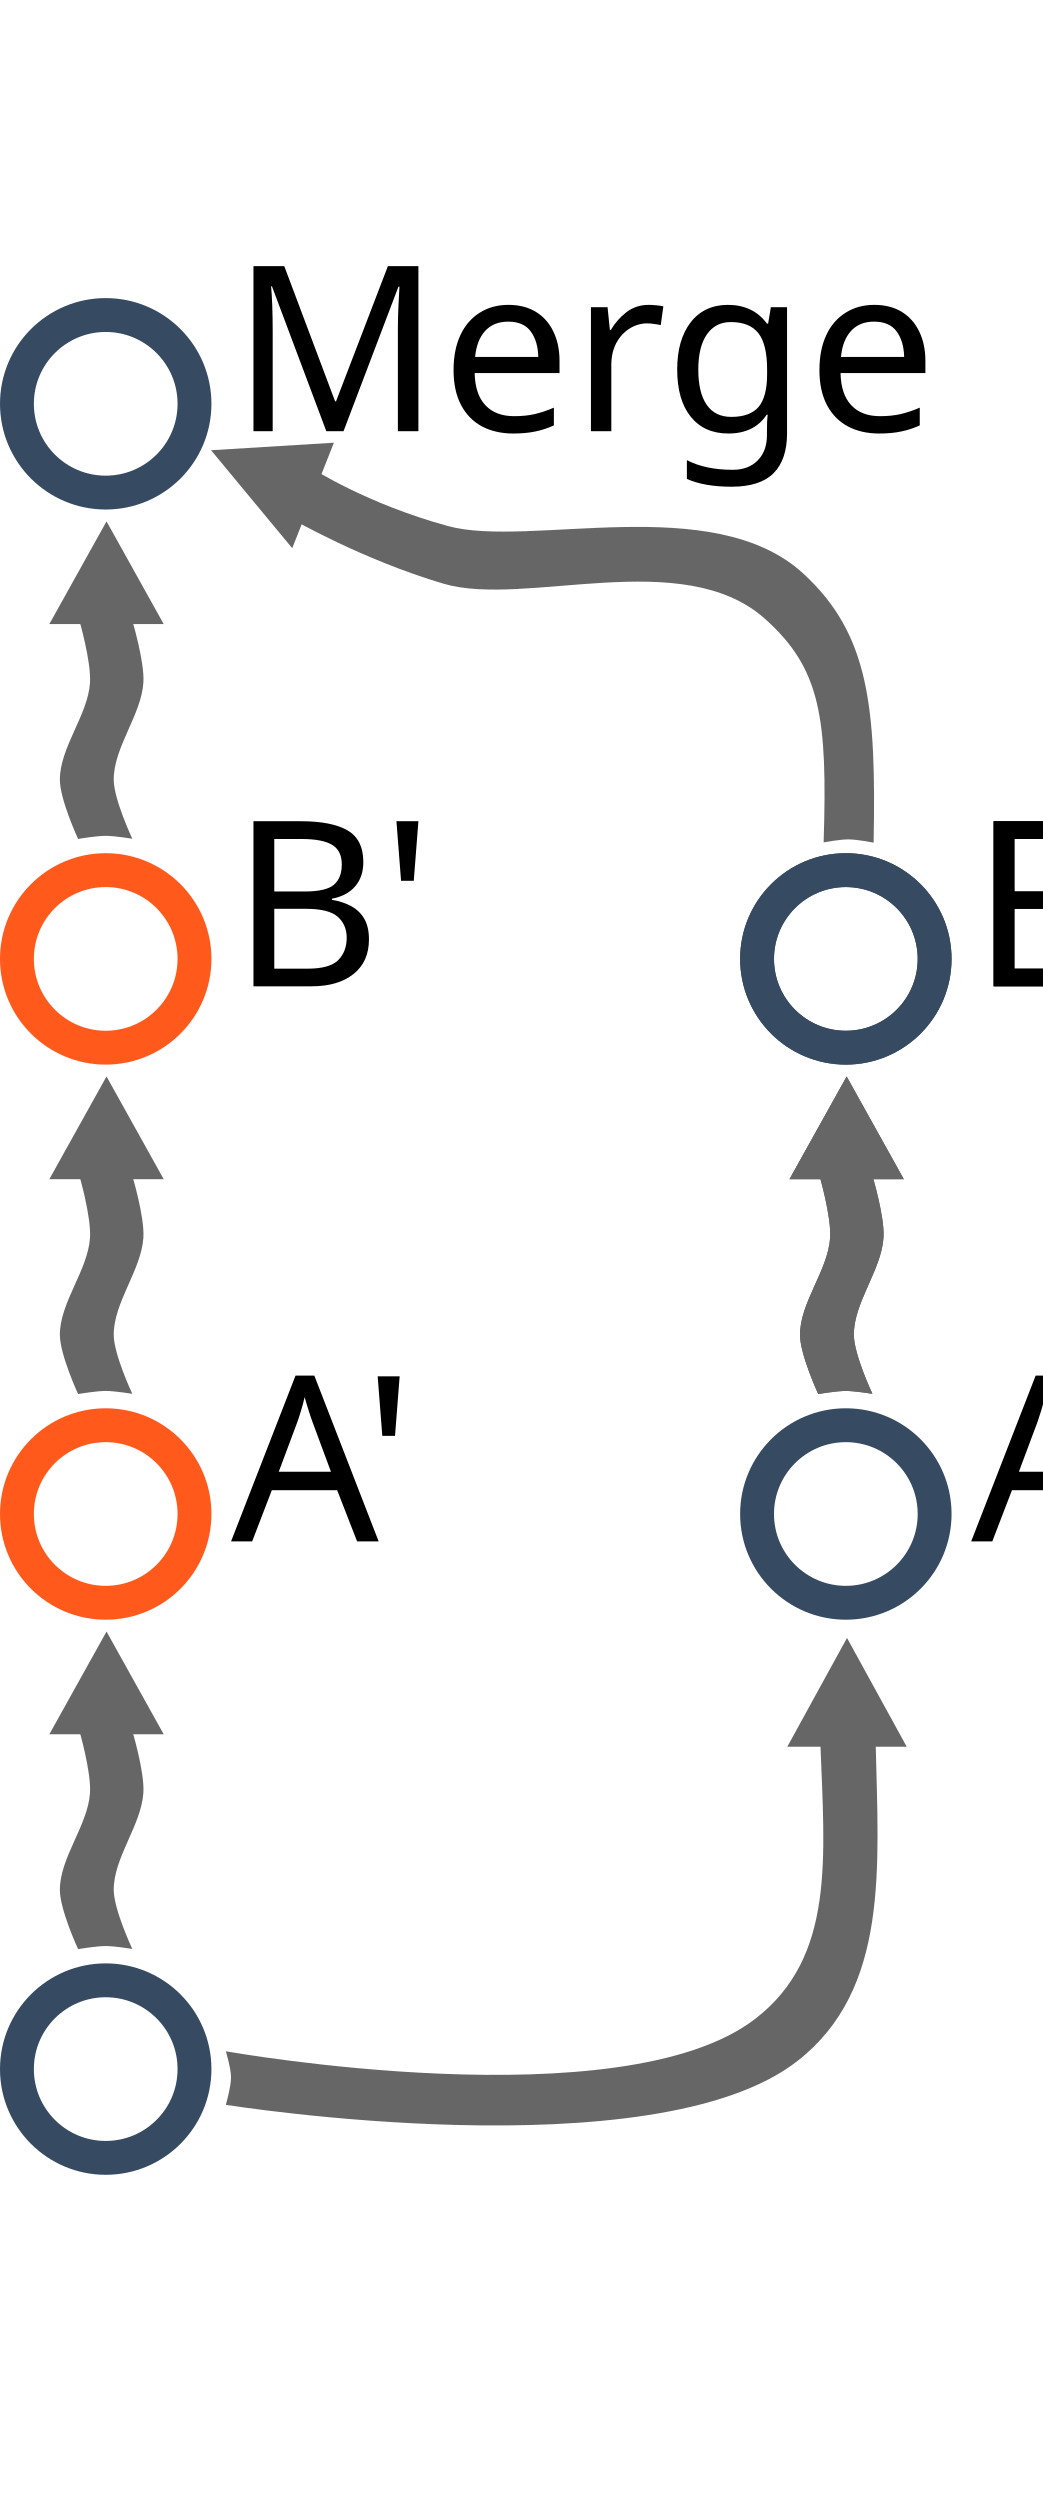
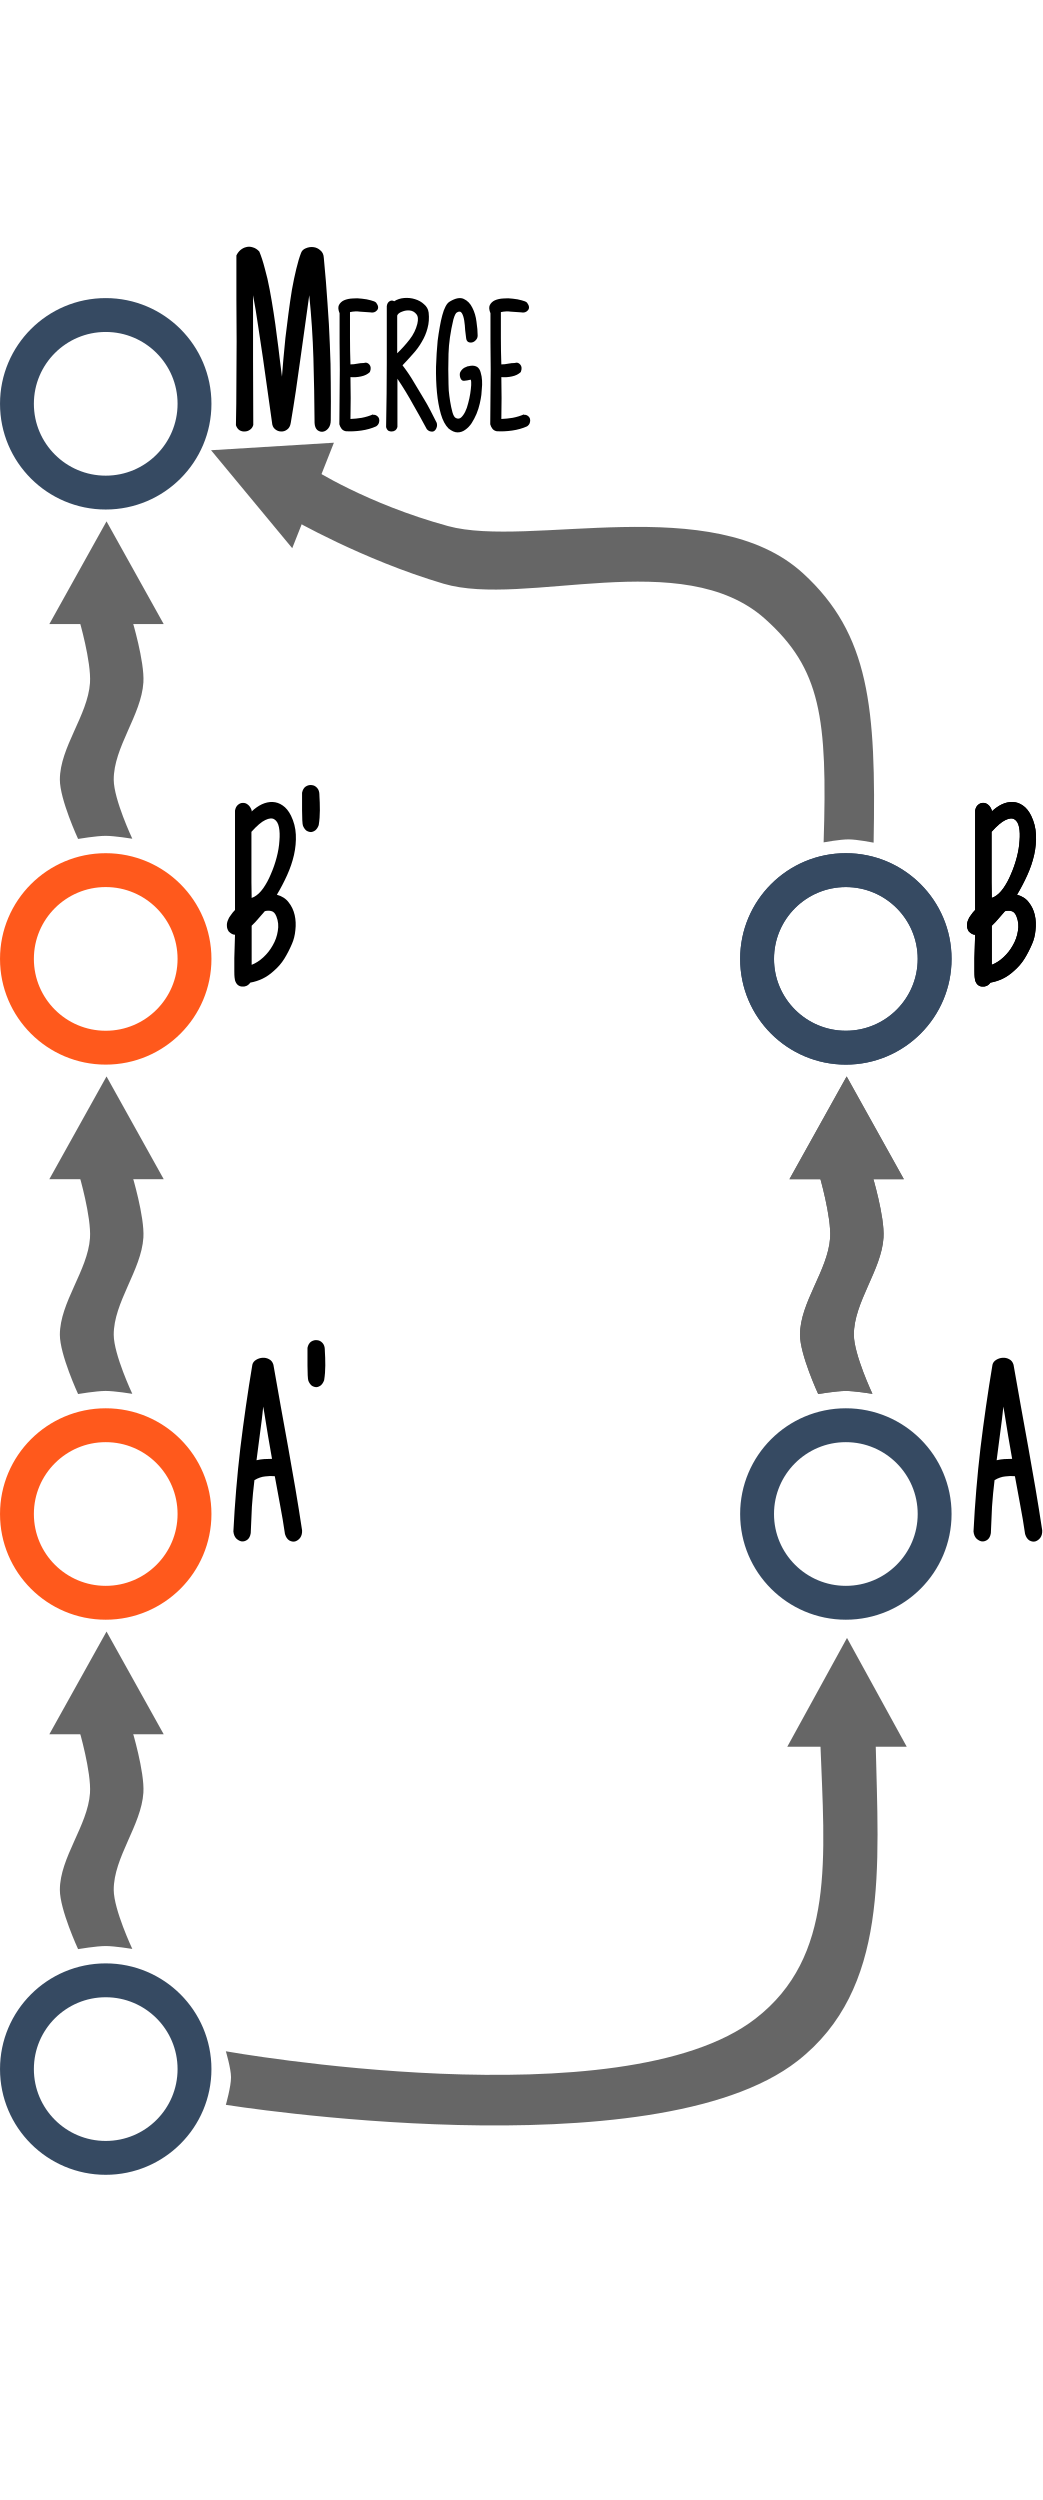
<svg xmlns="http://www.w3.org/2000/svg" width="127.915mm" height="306.879mm" viewBox="0 0 453.241 1087.367" id="svg7813" version="1.1">
  <defs id="defs7815" />
  <g id="layer1" transform="translate(1900.993,189.4309)">
    <g id="g9125" transform="matrix(4.023948,0,0,4.023948,1322.103,-1293.157)">
-       <circle style="fill:none;fill-opacity:1;stroke:#364a62;stroke-width:3.661;stroke-linejoin:miter;stroke-miterlimit:4;stroke-dasharray:none;stroke-opacity:1" id="circle10442" cx="-709.552" cy="437.937" r="9.596" />
+       <path style="fill:none;fill-opacity:1;stroke:#364a62;stroke-width:3.661;stroke-linejoin:miter;stroke-miterlimit:4;stroke-dasharray:none;stroke-opacity:1" d="m -699.955,437.937 a 9.596,9.596 0 0 1 -9.596,9.596 9.596,9.596 0 0 1 -9.596,-9.596 9.596,9.596 0 0 1 9.596,-9.596 9.596,9.596 0 0 1 9.596,9.596 z" id="circle10442" />
      <g style="fill:#666666;fill-opacity:1" transform="matrix(1,0,0,0.8768425,-775.0023,-124.7503)" id="g10450">
        <path style="fill:#666666;fill-opacity:1;stroke:none;stroke-width:0;stroke-linejoin:miter;stroke-miterlimit:4;stroke-dasharray:none;stroke-opacity:0.624" d="m 62.464,626.931 c 0,0 -1.975,-4.87 -1.97,-7.315 0.008,-3.98 3.012,-7.925 3.256,-11.905 0.16,-2.606 -1.176,-7.814 -1.176,-7.814 l 5.724,0.025 c 0,0 1.364,5.141 1.225,7.715 -0.217,4.012 -3.224,7.991 -3.206,12.003 0.011,2.429 2.007,7.265 2.007,7.265 0,0 -1.924,-0.358 -2.897,-0.355 -0.996,0.003 -2.963,0.38 -2.963,0.38 z" id="path10452" />
        <path style="fill:#666666;fill-opacity:1;stroke:none;stroke-width:0;stroke-linejoin:miter;stroke-miterlimit:4;stroke-dasharray:none;stroke-opacity:0.624" d="m 71.718,600.445 -12.361,0 6.181,-12.662 z" id="path10454" />
      </g>
-       <circle r="9.596" cy="377.937" cx="-709.552" id="circle10456" style="fill:none;fill-opacity:1;stroke:#364a62;stroke-width:3.661;stroke-linejoin:miter;stroke-miterlimit:4;stroke-dasharray:none;stroke-opacity:1" />
-       <text xml:space="preserve" style="font-style:normal;font-variant:normal;font-weight:normal;font-stretch:normal;font-size:40px;line-height:125%;font-family:Photographs;-inkscape-font-specification:Photographs;letter-spacing:0px;word-spacing:0px;fill:#000000;fill-opacity:1;stroke:none;stroke-width:1px;stroke-linecap:butt;stroke-linejoin:miter;stroke-opacity:1" x="-696.002" y="380.901" id="text10458">
-         <tspan id="tspan10460" x="-696.002" y="380.901" style="font-style:normal;font-variant:normal;font-weight:normal;font-stretch:normal;font-size:25px;font-family:Photographs;-inkscape-font-specification:Photographs">B</tspan>
-       </text>
-       <text id="text10462" y="440.901" x="-696.002" style="font-style:normal;font-variant:normal;font-weight:normal;font-stretch:normal;font-size:40px;line-height:125%;font-family:Photographs;-inkscape-font-specification:Photographs;letter-spacing:0px;word-spacing:0px;fill:#000000;fill-opacity:1;stroke:none;stroke-width:1px;stroke-linecap:butt;stroke-linejoin:miter;stroke-opacity:1" xml:space="preserve">
-         <tspan style="font-style:normal;font-variant:normal;font-weight:normal;font-stretch:normal;font-size:25px;font-family:Photographs;-inkscape-font-specification:Photographs" y="440.901" x="-696.002" id="tspan10464">A</tspan>
-       </text>
-       <circle r="9.596" cy="497.937" cx="-789.552" id="circle10466" style="fill:none;fill-opacity:1;stroke:#364a62;stroke-width:3.661;stroke-linejoin:miter;stroke-miterlimit:4;stroke-dasharray:none;stroke-opacity:1" />
+       <path style="fill:none;fill-opacity:1;stroke:#364a62;stroke-width:3.661;stroke-linejoin:miter;stroke-miterlimit:4;stroke-dasharray:none;stroke-opacity:1" d="m -699.955,377.937 a 9.596,9.596 0 0 1 -9.596,9.596 9.596,9.596 0 0 1 -9.596,-9.596 9.596,9.596 0 0 1 9.596,-9.596 9.596,9.596 0 0 1 9.596,9.596 z" id="circle10456" />
+       <g aria-label="B" style="font-style:normal;font-variant:normal;font-weight:normal;font-stretch:normal;line-height:0%;font-family:Photographs;-inkscape-font-specification:Photographs;letter-spacing:0px;word-spacing:0px;fill:#000000;fill-opacity:1;stroke:none;stroke-width:1px;stroke-linecap:butt;stroke-linejoin:miter;stroke-opacity:1" id="text10458">
+         <path d="m -695.577,361.901 q 0.075,-0.4 0.3,-0.6 0.25,-0.225 0.525,-0.225 0.3,-0.025 0.55,0.175 0.275,0.2 0.425,0.625 v 0.125 q 0.525,-0.5 1.1,-0.775 0.6,-0.275 1.175,-0.25 0.575,0.025 1.075,0.375 0.525,0.35 0.9,1.1 0.475,0.975 0.525,2.05 0.05,1.075 -0.2,2.2 -0.25,1.1 -0.75,2.2 -0.5,1.1 -1.1,2.1 0.825,0.225 1.275,0.825 0.475,0.6 0.65,1.375 0.175,0.775 0.075,1.625 -0.075,0.825 -0.375,1.5 -0.375,0.875 -0.825,1.6 -0.45,0.725 -1.15,1.325 -0.575,0.525 -1.2,0.825 -0.625,0.3 -1.325,0.425 -0.15,0.225 -0.4,0.35 -0.225,0.1 -0.475,0.075 -0.25,0 -0.475,-0.175 -0.2,-0.175 -0.3,-0.5 -0.025,-0.15 -0.05,-0.325 -0.025,-0.2 -0.025,-0.675 0,-0.5 0,-1.4 0.025,-0.925 0.075,-2.525 -0.325,0 -0.675,-0.35 -0.2,-0.3 -0.2,-0.6 -0.025,-0.3 0.1,-0.6 0.1,-0.3 0.325,-0.575 0.2,-0.3 0.45,-0.55 z m 1.775,2.3 q 0,0.75 0,1.675 0,0.925 0,1.9 0,0.95 0,1.875 0.025,0.925 0.025,1.7 0.05,-0.025 0.1,-0.05 0.075,-0.025 0.125,-0.05 0.55,-0.275 1.025,-0.95 0.475,-0.675 0.825,-1.525 0.375,-0.85 0.625,-1.8 0.25,-0.95 0.3,-1.8 0.075,-0.85 -0.05,-1.475 -0.125,-0.625 -0.5,-0.85 -0.35,-0.225 -0.975,0.075 -0.6,0.275 -1.5,1.275 z m 2.7,9.15 q -0.2,-0.5 -0.525,-0.575 -0.325,-0.1 -0.725,0 -0.325,0.35 -0.675,0.775 -0.35,0.425 -0.75,0.8 v 4.225 q 0.65,-0.25 1.25,-0.8 0.625,-0.575 1.025,-1.3 0.425,-0.725 0.55,-1.55 0.15,-0.825 -0.15,-1.575 z" style="font-style:normal;font-variant:normal;font-weight:normal;font-stretch:normal;font-size:25px;line-height:1.25;font-family:Photographs;-inkscape-font-specification:Photographs" id="path32659" />
+       </g>
+       <g aria-label="A" style="font-style:normal;font-variant:normal;font-weight:normal;font-stretch:normal;line-height:0%;font-family:Photographs;-inkscape-font-specification:Photographs;letter-spacing:0px;word-spacing:0px;fill:#000000;fill-opacity:1;stroke:none;stroke-width:1px;stroke-linecap:butt;stroke-linejoin:miter;stroke-opacity:1" id="text10462">
+         <path d="m -693.477,434.276 q -0.175,1.425 -0.275,2.875 -0.075,1.425 -0.125,2.85 -0.075,0.5 -0.375,0.725 -0.275,0.2 -0.6,0.175 -0.3,-0.05 -0.575,-0.3 -0.275,-0.275 -0.325,-0.775 0.225,-4.5 0.75,-9 0.55,-4.525 1.3,-9.025 0.075,-0.325 0.4,-0.525 0.325,-0.2 0.7,-0.225 0.375,-0.025 0.7,0.15 0.35,0.175 0.475,0.6 0.4,2.3 0.8,4.525 0.4,2.225 0.8,4.425 0.4,2.2 0.775,4.425 0.375,2.2 0.725,4.525 0.025,0.475 -0.2,0.8 -0.225,0.3 -0.55,0.4 -0.3,0.075 -0.625,-0.1 -0.325,-0.2 -0.475,-0.7 -0.125,-0.85 -0.25,-1.6 -0.125,-0.775 -0.275,-1.525 -0.125,-0.75 -0.275,-1.5 -0.15,-0.775 -0.3,-1.625 -0.5,-0.05 -1.05,0.025 -0.55,0.05 -1.15,0.4 z m 0.225,-2.15 q 0.425,-0.1 0.825,-0.125 0.425,-0.025 0.85,-0.025 -0.2,-1.225 -0.425,-2.45 -0.2,-1.225 -0.4,-2.475 l -0.125,-0.725 q -0.05,0.35 -0.075,0.7 -0.025,0.325 -0.075,0.675 z" style="font-style:normal;font-variant:normal;font-weight:normal;font-stretch:normal;font-size:25px;line-height:1.25;font-family:Photographs;-inkscape-font-specification:Photographs" id="path32662" />
+       </g>
+       <path style="fill:none;fill-opacity:1;stroke:#364a62;stroke-width:3.661;stroke-linejoin:miter;stroke-miterlimit:4;stroke-dasharray:none;stroke-opacity:1" d="m -779.955,497.937 a 9.596,9.596 0 0 1 -9.596,9.596 9.596,9.596 0 0 1 -9.596,-9.596 9.596,9.596 0 0 1 9.596,-9.596 9.596,9.596 0 0 1 9.596,9.596 z" id="circle10466" />
      <g style="fill:#666666;fill-opacity:1" transform="matrix(1,0,0,0.8768425,-855.0023,-64.75032)" id="g10468">
        <path style="fill:#666666;fill-opacity:1;stroke:none;stroke-width:0;stroke-linejoin:miter;stroke-miterlimit:4;stroke-dasharray:none;stroke-opacity:0.624" d="m 62.464,626.931 c 0,0 -1.975,-4.87 -1.97,-7.315 0.008,-3.98 3.012,-7.925 3.256,-11.905 0.16,-2.606 -1.176,-7.814 -1.176,-7.814 l 5.724,0.025 c 0,0 1.364,5.141 1.225,7.715 -0.217,4.012 -3.224,7.991 -3.206,12.003 0.011,2.429 2.007,7.265 2.007,7.265 0,0 -1.924,-0.358 -2.897,-0.355 -0.996,0.003 -2.963,0.38 -2.963,0.38 z" id="path10470" />
        <path style="fill:#666666;fill-opacity:1;stroke:none;stroke-width:0;stroke-linejoin:miter;stroke-miterlimit:4;stroke-dasharray:none;stroke-opacity:0.624" d="m 71.718,600.445 -12.361,0 6.181,-12.662 z" id="path10472" />
      </g>
-       <circle r="9.596" cy="437.937" cx="-789.552" id="circle10474" style="fill:none;fill-opacity:1;stroke:#ff591c;stroke-width:3.661;stroke-linejoin:miter;stroke-miterlimit:4;stroke-dasharray:none;stroke-opacity:1" />
-       <circle style="fill:none;fill-opacity:1;stroke:#ff591c;stroke-width:3.661;stroke-linejoin:miter;stroke-miterlimit:4;stroke-dasharray:none;stroke-opacity:1" id="circle10476" cx="-789.552" cy="377.937" r="9.596" />
+       <path style="fill:none;fill-opacity:1;stroke:#ff591c;stroke-width:3.661;stroke-linejoin:miter;stroke-miterlimit:4;stroke-dasharray:none;stroke-opacity:1" d="m -779.955,437.937 a 9.596,9.596 0 0 1 -9.596,9.596 9.596,9.596 0 0 1 -9.596,-9.596 9.596,9.596 0 0 1 9.596,-9.596 9.596,9.596 0 0 1 9.596,9.596 z" id="circle10474" />
+       <path style="fill:none;fill-opacity:1;stroke:#ff591c;stroke-width:3.661;stroke-linejoin:miter;stroke-miterlimit:4;stroke-dasharray:none;stroke-opacity:1" d="m -779.955,377.937 a 9.596,9.596 0 0 1 -9.596,9.596 9.596,9.596 0 0 1 -9.596,-9.596 9.596,9.596 0 0 1 9.596,-9.596 9.596,9.596 0 0 1 9.596,9.596 z" id="circle10476" />
      <g style="fill:#666666;fill-opacity:1" id="g10478" transform="matrix(1,0,0,0.8768425,-855.0023,-124.7503)">
        <path id="path10480" d="m 62.464,626.931 c 0,0 -1.975,-4.87 -1.97,-7.315 0.008,-3.98 3.012,-7.925 3.256,-11.905 0.16,-2.606 -1.176,-7.814 -1.176,-7.814 l 5.724,0.025 c 0,0 1.364,5.141 1.225,7.715 -0.217,4.012 -3.224,7.991 -3.206,12.003 0.011,2.429 2.007,7.265 2.007,7.265 0,0 -1.924,-0.358 -2.897,-0.355 -0.996,0.003 -2.963,0.38 -2.963,0.38 z" style="fill:#666666;fill-opacity:1;stroke:none;stroke-width:0;stroke-linejoin:miter;stroke-miterlimit:4;stroke-dasharray:none;stroke-opacity:0.624" />
        <path id="path10482" d="m 71.718,600.445 -12.361,0 6.181,-12.662 z" style="fill:#666666;fill-opacity:1;stroke:none;stroke-width:0;stroke-linejoin:miter;stroke-miterlimit:4;stroke-dasharray:none;stroke-opacity:0.624" />
      </g>
-       <text id="text10484" y="380.901" x="-776.002" style="font-style:normal;font-variant:normal;font-weight:normal;font-stretch:normal;font-size:40px;line-height:125%;font-family:Photographs;-inkscape-font-specification:Photographs;letter-spacing:0px;word-spacing:0px;fill:#000000;fill-opacity:1;stroke:none;stroke-width:1px;stroke-linecap:butt;stroke-linejoin:miter;stroke-opacity:1" xml:space="preserve">
-         <tspan style="font-style:normal;font-variant:normal;font-weight:normal;font-stretch:normal;font-size:25px;font-family:Photographs;-inkscape-font-specification:Photographs" y="380.901" x="-776.002" id="tspan10486">B'</tspan>
-       </text>
-       <text xml:space="preserve" style="font-style:normal;font-variant:normal;font-weight:normal;font-stretch:normal;font-size:40px;line-height:125%;font-family:Photographs;-inkscape-font-specification:Photographs;letter-spacing:0px;word-spacing:0px;fill:#000000;fill-opacity:1;stroke:none;stroke-width:1px;stroke-linecap:butt;stroke-linejoin:miter;stroke-opacity:1" x="-776.002" y="440.901" id="text10488">
-         <tspan id="tspan10490" x="-776.002" y="440.901" style="font-style:normal;font-variant:normal;font-weight:normal;font-stretch:normal;font-size:25px;font-family:Photographs;-inkscape-font-specification:Photographs">A'</tspan>
-       </text>
+       <g aria-label="B'" style="font-style:normal;font-variant:normal;font-weight:normal;font-stretch:normal;line-height:0%;font-family:Photographs;-inkscape-font-specification:Photographs;letter-spacing:0px;word-spacing:0px;fill:#000000;fill-opacity:1;stroke:none;stroke-width:1px;stroke-linecap:butt;stroke-linejoin:miter;stroke-opacity:1" id="text10484">
+         <path d="m -775.577,361.901 q 0.075,-0.4 0.3,-0.6 0.25,-0.225 0.525,-0.225 0.3,-0.025 0.55,0.175 0.275,0.2 0.425,0.625 v 0.125 q 0.525,-0.5 1.1,-0.775 0.6,-0.275 1.175,-0.25 0.575,0.025 1.075,0.375 0.525,0.35 0.9,1.1 0.475,0.975 0.525,2.05 0.05,1.075 -0.2,2.2 -0.25,1.1 -0.75,2.2 -0.5,1.1 -1.1,2.1 0.825,0.225 1.275,0.825 0.475,0.6 0.65,1.375 0.175,0.775 0.075,1.625 -0.075,0.825 -0.375,1.5 -0.375,0.875 -0.825,1.6 -0.45,0.725 -1.15,1.325 -0.575,0.525 -1.2,0.825 -0.625,0.3 -1.325,0.425 -0.15,0.225 -0.4,0.35 -0.225,0.1 -0.475,0.075 -0.25,0 -0.475,-0.175 -0.2,-0.175 -0.3,-0.5 -0.025,-0.15 -0.05,-0.325 -0.025,-0.2 -0.025,-0.675 0,-0.5 0,-1.4 0.025,-0.925 0.075,-2.525 -0.325,0 -0.675,-0.35 -0.2,-0.3 -0.2,-0.6 -0.025,-0.3 0.1,-0.6 0.1,-0.3 0.325,-0.575 0.2,-0.3 0.45,-0.55 z m 1.775,2.3 q 0,0.75 0,1.675 0,0.925 0,1.9 0,0.95 0,1.875 0.025,0.925 0.025,1.7 0.05,-0.025 0.1,-0.05 0.075,-0.025 0.125,-0.05 0.55,-0.275 1.025,-0.95 0.475,-0.675 0.825,-1.525 0.375,-0.85 0.625,-1.8 0.25,-0.95 0.3,-1.8 0.075,-0.85 -0.05,-1.475 -0.125,-0.625 -0.5,-0.85 -0.35,-0.225 -0.975,0.075 -0.6,0.275 -1.5,1.275 z m 2.7,9.15 q -0.2,-0.5 -0.525,-0.575 -0.325,-0.1 -0.725,0 -0.325,0.35 -0.675,0.775 -0.35,0.425 -0.75,0.8 v 4.225 q 0.65,-0.25 1.25,-0.8 0.625,-0.575 1.025,-1.3 0.425,-0.725 0.55,-1.55 0.15,-0.825 -0.15,-1.575 z" style="font-style:normal;font-variant:normal;font-weight:normal;font-stretch:normal;font-size:25px;line-height:1.25;font-family:Photographs;-inkscape-font-specification:Photographs" id="path32668" />
+         <path d="m -768.329,359.976 q 0.1,-0.475 0.4,-0.675 0.325,-0.2 0.65,-0.15 0.325,0.025 0.575,0.3 0.25,0.275 0.25,0.75 v 0.05 q 0.05,0.775 0.05,1.625 0,0.825 -0.125,1.6 -0.125,0.35 -0.35,0.55 -0.225,0.175 -0.475,0.2 -0.25,0 -0.5,-0.15 -0.225,-0.175 -0.375,-0.525 -0.05,-0.125 -0.075,-0.6 -0.025,-0.5 -0.025,-1.075 0,-0.575 0,-1.125 0,-0.55 0,-0.775 z" style="font-style:normal;font-variant:normal;font-weight:normal;font-stretch:normal;font-size:25px;line-height:1.25;font-family:Photographs;-inkscape-font-specification:Photographs" id="path32670" />
+       </g>
+       <g aria-label="A'" style="font-style:normal;font-variant:normal;font-weight:normal;font-stretch:normal;line-height:0%;font-family:Photographs;-inkscape-font-specification:Photographs;letter-spacing:0px;word-spacing:0px;fill:#000000;fill-opacity:1;stroke:none;stroke-width:1px;stroke-linecap:butt;stroke-linejoin:miter;stroke-opacity:1" id="text10488">
+         <path d="m -773.477,434.276 q -0.175,1.425 -0.275,2.875 -0.075,1.425 -0.125,2.85 -0.075,0.5 -0.375,0.725 -0.275,0.2 -0.6,0.175 -0.3,-0.05 -0.575,-0.3 -0.275,-0.275 -0.325,-0.775 0.225,-4.5 0.75,-9 0.55,-4.525 1.3,-9.025 0.075,-0.325 0.4,-0.525 0.325,-0.2 0.7,-0.225 0.375,-0.025 0.7,0.15 0.35,0.175 0.475,0.6 0.4,2.3 0.8,4.525 0.4,2.225 0.8,4.425 0.4,2.2 0.775,4.425 0.375,2.2 0.725,4.525 0.025,0.475 -0.2,0.8 -0.225,0.3 -0.55,0.4 -0.3,0.075 -0.625,-0.1 -0.325,-0.2 -0.475,-0.7 -0.125,-0.85 -0.25,-1.6 -0.125,-0.775 -0.275,-1.525 -0.125,-0.75 -0.275,-1.5 -0.15,-0.775 -0.3,-1.625 -0.5,-0.05 -1.05,0.025 -0.55,0.05 -1.15,0.4 z m 0.225,-2.15 q 0.425,-0.1 0.825,-0.125 0.425,-0.025 0.85,-0.025 -0.2,-1.225 -0.425,-2.45 -0.2,-1.225 -0.4,-2.475 l -0.125,-0.725 q -0.05,0.35 -0.075,0.7 -0.025,0.325 -0.075,0.675 z" style="font-style:normal;font-variant:normal;font-weight:normal;font-stretch:normal;font-size:25px;line-height:1.25;font-family:Photographs;-inkscape-font-specification:Photographs" id="path32673" />
+         <path d="m -767.743,419.976 q 0.1,-0.475 0.4,-0.675 0.325,-0.2 0.65,-0.15 0.325,0.025 0.575,0.3 0.25,0.275 0.25,0.75 v 0.05 q 0.05,0.775 0.05,1.625 0,0.825 -0.125,1.6 -0.125,0.35 -0.35,0.55 -0.225,0.175 -0.475,0.2 -0.25,0 -0.5,-0.15 -0.225,-0.175 -0.375,-0.525 -0.05,-0.125 -0.075,-0.6 -0.025,-0.5 -0.025,-1.075 0,-0.575 0,-1.125 0,-0.55 0,-0.775 z" style="font-style:normal;font-variant:normal;font-weight:normal;font-stretch:normal;font-size:25px;line-height:1.25;font-family:Photographs;-inkscape-font-specification:Photographs" id="path32675" />
+       </g>
      <g id="g10492" transform="matrix(1,0,0,0.8768425,-775.0023,-124.7503)" style="fill:#666666;fill-opacity:1">
        <path id="path10494" d="m 62.464,626.931 c 0,0 -1.975,-4.87 -1.97,-7.315 0.008,-3.98 3.012,-7.925 3.256,-11.905 0.16,-2.606 -1.176,-7.814 -1.176,-7.814 l 5.724,0.025 c 0,0 1.364,5.141 1.225,7.715 -0.217,4.012 -3.224,7.991 -3.206,12.003 0.011,2.429 2.007,7.265 2.007,7.265 0,0 -1.924,-0.358 -2.897,-0.355 -0.996,0.003 -2.963,0.38 -2.963,0.38 z" style="fill:#666666;fill-opacity:1;stroke:none;stroke-width:0;stroke-linejoin:miter;stroke-miterlimit:4;stroke-dasharray:none;stroke-opacity:0.624" />
        <path id="path10496" d="m 71.718,600.445 -12.361,0 6.181,-12.662 z" style="fill:#666666;fill-opacity:1;stroke:none;stroke-width:0;stroke-linejoin:miter;stroke-miterlimit:4;stroke-dasharray:none;stroke-opacity:0.624" />
      </g>
-       <circle style="fill:none;fill-opacity:1;stroke:#364a62;stroke-width:3.661;stroke-linejoin:miter;stroke-miterlimit:4;stroke-dasharray:none;stroke-opacity:1" id="circle10498" cx="-709.552" cy="377.937" r="9.596" />
-       <text id="text10500" y="380.901" x="-696.002" style="font-style:normal;font-variant:normal;font-weight:normal;font-stretch:normal;font-size:40px;line-height:125%;font-family:Photographs;-inkscape-font-specification:Photographs;letter-spacing:0px;word-spacing:0px;fill:#000000;fill-opacity:1;stroke:none;stroke-width:1px;stroke-linecap:butt;stroke-linejoin:miter;stroke-opacity:1" xml:space="preserve">
-         <tspan style="font-style:normal;font-variant:normal;font-weight:normal;font-stretch:normal;font-size:25px;font-family:Photographs;-inkscape-font-specification:Photographs" y="380.901" x="-696.002" id="tspan10502">B</tspan>
-       </text>
+       <path style="fill:none;fill-opacity:1;stroke:#364a62;stroke-width:3.661;stroke-linejoin:miter;stroke-miterlimit:4;stroke-dasharray:none;stroke-opacity:1" d="m -699.955,377.937 a 9.596,9.596 0 0 1 -9.596,9.596 9.596,9.596 0 0 1 -9.596,-9.596 9.596,9.596 0 0 1 9.596,-9.596 9.596,9.596 0 0 1 9.596,9.596 z" id="circle10498" />
+       <g aria-label="B" style="font-style:normal;font-variant:normal;font-weight:normal;font-stretch:normal;line-height:0%;font-family:Photographs;-inkscape-font-specification:Photographs;letter-spacing:0px;word-spacing:0px;fill:#000000;fill-opacity:1;stroke:none;stroke-width:1px;stroke-linecap:butt;stroke-linejoin:miter;stroke-opacity:1" id="text10500">
+         <path d="m -695.577,361.901 q 0.075,-0.4 0.3,-0.6 0.25,-0.225 0.525,-0.225 0.3,-0.025 0.55,0.175 0.275,0.2 0.425,0.625 v 0.125 q 0.525,-0.5 1.1,-0.775 0.6,-0.275 1.175,-0.25 0.575,0.025 1.075,0.375 0.525,0.35 0.9,1.1 0.475,0.975 0.525,2.05 0.05,1.075 -0.2,2.2 -0.25,1.1 -0.75,2.2 -0.5,1.1 -1.1,2.1 0.825,0.225 1.275,0.825 0.475,0.6 0.65,1.375 0.175,0.775 0.075,1.625 -0.075,0.825 -0.375,1.5 -0.375,0.875 -0.825,1.6 -0.45,0.725 -1.15,1.325 -0.575,0.525 -1.2,0.825 -0.625,0.3 -1.325,0.425 -0.15,0.225 -0.4,0.35 -0.225,0.1 -0.475,0.075 -0.25,0 -0.475,-0.175 -0.2,-0.175 -0.3,-0.5 -0.025,-0.15 -0.05,-0.325 -0.025,-0.2 -0.025,-0.675 0,-0.5 0,-1.4 0.025,-0.925 0.075,-2.525 -0.325,0 -0.675,-0.35 -0.2,-0.3 -0.2,-0.6 -0.025,-0.3 0.1,-0.6 0.1,-0.3 0.325,-0.575 0.2,-0.3 0.45,-0.55 z m 1.775,2.3 q 0,0.75 0,1.675 0,0.925 0,1.9 0,0.95 0,1.875 0.025,0.925 0.025,1.7 0.05,-0.025 0.1,-0.05 0.075,-0.025 0.125,-0.05 0.55,-0.275 1.025,-0.95 0.475,-0.675 0.825,-1.525 0.375,-0.85 0.625,-1.8 0.25,-0.95 0.3,-1.8 0.075,-0.85 -0.05,-1.475 -0.125,-0.625 -0.5,-0.85 -0.35,-0.225 -0.975,0.075 -0.6,0.275 -1.5,1.275 z m 2.7,9.15 q -0.2,-0.5 -0.525,-0.575 -0.325,-0.1 -0.725,0 -0.325,0.35 -0.675,0.775 -0.35,0.425 -0.75,0.8 v 4.225 q 0.65,-0.25 1.25,-0.8 0.625,-0.575 1.025,-1.3 0.425,-0.725 0.55,-1.55 0.15,-0.825 -0.15,-1.575 z" style="font-style:normal;font-variant:normal;font-weight:normal;font-stretch:normal;font-size:25px;line-height:1.25;font-family:Photographs;-inkscape-font-specification:Photographs" id="path32679" />
+       </g>
      <g style="fill:#666666;fill-opacity:1" id="g10504" transform="matrix(1.039425,0,0,0.9287852,-858.0947,-40.23023)">
        <g style="fill:#666666;fill-opacity:1" id="g10506" transform="matrix(1.004876,0,0,1,-0.3824827,0)">
          <path style="fill:#666666;fill-opacity:1;stroke:none;stroke-width:0;stroke-linejoin:miter;stroke-miterlimit:4;stroke-dasharray:none;stroke-opacity:0.624" d="m 78.436,583.59 c 0,0 44.295,7.962 59.159,-5.107 9.509,-8.36 8.377,-22.51 8.084,-37.114 l -5.724,0.03 c 0.449,13.474 1.548,24.956 -6.702,32.153 -13.803,12.04 -54.817,3.806 -54.817,3.806 0,0 0.53,1.993 0.535,3.014 0.006,1.088 -0.536,3.219 -0.536,3.219 z" id="path10508" />
          <path style="fill:#666666;fill-opacity:1;stroke:none;stroke-width:0;stroke-linejoin:miter;stroke-miterlimit:4;stroke-dasharray:none;stroke-opacity:0.624" d="m 136.536,541.916 12.361,0 -6.181,-12.662 z" id="path10510" />
        </g>
      </g>
      <g id="g10512" transform="matrix(0.9440163,0,0,1,-846.6887,-81.96156)" style="fill:#666666;fill-opacity:1">
        <path style="fill:#666666;fill-opacity:1;stroke:none;stroke-width:0;stroke-linejoin:miter;stroke-miterlimit:4;stroke-dasharray:none;stroke-opacity:0.624" d="m 99.712,413.112 c 9.315,2.406 30.318,-3.821 40.654,5.107 7.622,6.584 8.377,14.51 8.084,29.114 0,0 -1.882,-0.351 -2.875,-0.353 -0.992,-0.002 -2.849,0.322 -2.849,0.322 0.449,-13.474 -0.32,-18.76 -6.702,-24.152 -9.424,-7.963 -27.497,-1.204 -36.817,-3.806 -9.32,-2.602 -17.419,-7.026 -17.419,-7.026 l 2.369,-5.429 c 0,0 6.238,3.816 15.553,6.222 z" id="path10514" />
        <path style="fill:#666666;fill-opacity:1;stroke:none;stroke-width:0;stroke-linejoin:miter;stroke-miterlimit:4;stroke-dasharray:none;stroke-opacity:0.624" d="m 81.881,415.506 4.772,-11.403 -14.067,0.813 z" id="path10516" />
      </g>
-       <circle r="9.596" cy="317.937" cx="-789.552" id="circle10518" style="fill:none;fill-opacity:1;stroke:#364a62;stroke-width:3.661;stroke-linejoin:miter;stroke-miterlimit:4;stroke-dasharray:none;stroke-opacity:1" />
+       <path style="fill:none;fill-opacity:1;stroke:#364a62;stroke-width:3.661;stroke-linejoin:miter;stroke-miterlimit:4;stroke-dasharray:none;stroke-opacity:1" d="m -779.955,317.937 a 9.596,9.596 0 0 1 -9.596,9.596 9.596,9.596 0 0 1 -9.596,-9.596 9.596,9.596 0 0 1 9.596,-9.596 9.596,9.596 0 0 1 9.596,9.596 z" id="circle10518" />
      <g transform="matrix(1,0,0,0.8768425,-855.0023,-184.7503)" id="g10520" style="fill:#666666;fill-opacity:1">
        <path style="fill:#666666;fill-opacity:1;stroke:none;stroke-width:0;stroke-linejoin:miter;stroke-miterlimit:4;stroke-dasharray:none;stroke-opacity:0.624" d="m 62.464,626.931 c 0,0 -1.975,-4.87 -1.97,-7.315 0.008,-3.98 3.012,-7.925 3.256,-11.905 0.16,-2.606 -1.176,-7.814 -1.176,-7.814 l 5.724,0.025 c 0,0 1.364,5.141 1.225,7.715 -0.217,4.012 -3.224,7.991 -3.206,12.003 0.011,2.429 2.007,7.265 2.007,7.265 0,0 -1.924,-0.358 -2.897,-0.355 -0.996,0.003 -2.963,0.38 -2.963,0.38 z" id="path10522" />
        <path style="fill:#666666;fill-opacity:1;stroke:none;stroke-width:0;stroke-linejoin:miter;stroke-miterlimit:4;stroke-dasharray:none;stroke-opacity:0.624" d="m 71.718,600.445 -12.361,0 6.181,-12.662 z" id="path10524" />
      </g>
-       <text id="text10526" y="320.901" x="-776.002" style="font-style:normal;font-variant:normal;font-weight:normal;font-stretch:normal;font-size:40px;line-height:125%;font-family:Photographs;-inkscape-font-specification:Photographs;letter-spacing:0px;word-spacing:0px;fill:#000000;fill-opacity:1;stroke:none;stroke-width:1px;stroke-linecap:butt;stroke-linejoin:miter;stroke-opacity:1" xml:space="preserve">
-         <tspan style="font-style:normal;font-variant:normal;font-weight:normal;font-stretch:normal;font-size:25px;font-family:Photographs;-inkscape-font-specification:Photographs" y="320.901" x="-776.002" id="tspan10528">Merge</tspan>
+       <g aria-label="Merge" style="font-style:normal;font-variant:normal;font-weight:normal;font-stretch:normal;line-height:0%;font-family:Photographs;-inkscape-font-specification:Photographs;letter-spacing:0px;word-spacing:0px;fill:#000000;fill-opacity:1;stroke:none;stroke-width:1px;stroke-linecap:butt;stroke-linejoin:miter;stroke-opacity:1" id="text10526">
+         <path d="m -775.427,301.901 q 0.15,-0.325 0.425,-0.575 0.3,-0.25 0.625,-0.325 0.35,-0.1 0.725,0.025 0.375,0.1 0.7,0.45 0.325,0.775 0.6,1.85 0.3,1.05 0.525,2.275 0.225,1.2 0.425,2.5 0.2,1.275 0.35,2.525 0.175,1.25 0.3,2.375 0.125,1.125 0.25,2 0.05,-0.75 0.15,-1.85 0.1,-1.1 0.225,-2.35 0.15,-1.275 0.325,-2.6 0.175,-1.35 0.375,-2.575 0.225,-1.25 0.475,-2.275 0.25,-1.05 0.525,-1.75 0.125,-0.325 0.5,-0.475 0.4,-0.175 0.825,-0.125 0.425,0.05 0.75,0.35 0.35,0.275 0.375,0.825 0.25,2.6 0.4,4.925 0.175,2.3 0.25,4.425 0.1,2.125 0.1,4.15 0.025,2 0,4.025 0,0.575 -0.275,0.9 -0.25,0.3 -0.575,0.35 -0.3,0.05 -0.6,-0.175 -0.275,-0.25 -0.3,-0.775 -0.025,-3.575 -0.125,-6.975 -0.1,-3.4 -0.45,-6.825 -0.25,1.875 -0.5,3.6 -0.225,1.725 -0.475,3.4 -0.225,1.675 -0.475,3.35 -0.25,1.675 -0.55,3.45 -0.075,0.5 -0.4,0.725 -0.3,0.225 -0.65,0.2 -0.35,0 -0.65,-0.25 -0.3,-0.25 -0.325,-0.725 -0.225,-1.6 -0.475,-3.375 -0.25,-1.775 -0.5,-3.55 -0.25,-1.775 -0.525,-3.5 -0.25,-1.75 -0.55,-3.325 0,3.525 0,7.05 0.025,3.5 0.025,6.975 -0.1,0.35 -0.375,0.525 -0.25,0.175 -0.55,0.175 -0.275,0.025 -0.55,-0.125 -0.275,-0.175 -0.4,-0.55 0.05,-2.35 0.05,-4.6 0.025,-2.25 0.025,-4.475 0,-2.25 -0.025,-4.525 0,-2.3 0,-4.75 z" style="font-style:normal;font-variant:normal;font-weight:normal;font-stretch:normal;font-size:25px;line-height:1.25;font-family:Photographs;-inkscape-font-specification:Photographs" id="path32683" />
+         <path d="m -763.598,320.901 q -0.275,-0.05 -0.45,-0.25 -0.175,-0.225 -0.25,-0.5 0.025,-1.575 0.025,-3.025 0.025,-1.475 0.025,-2.925 0,-1.45 -0.025,-2.925 0,-1.5 0,-3.125 -0.225,-0.55 -0.075,-0.875 0.175,-0.35 0.55,-0.525 0.4,-0.175 0.925,-0.2 0.525,-0.05 1.025,0.025 0.525,0.05 0.95,0.175 0.425,0.1 0.575,0.25 0.375,0.5 0.1,0.825 -0.275,0.325 -0.75,0.225 -0.575,-0.025 -1.1,-0.075 -0.5,-0.075 -1.075,0.05 0,1.375 0,2.8 0,1.4 0.05,2.85 0.375,0 0.725,-0.075 0.375,-0.075 0.725,-0.075 0.35,-0.125 0.6,0.175 0.25,0.3 0.05,0.8 -0.35,0.35 -0.95,0.475 -0.575,0.125 -1.15,0.075 0.025,1.2 0.025,2.275 0,1.05 -0.025,2.25 0.6,-0.025 1.225,-0.125 0.65,-0.125 1.225,-0.375 l -0.025,0.05 q 0.275,-0.025 0.45,0.125 0.175,0.125 0.225,0.325 0.05,0.2 -0.025,0.425 -0.075,0.225 -0.3,0.375 -0.725,0.325 -1.6,0.45 -0.875,0.125 -1.675,0.075 z" style="font-style:normal;font-variant:normal;font-weight:normal;font-stretch:normal;font-size:25px;line-height:1.25;font-family:Photographs;-inkscape-font-specification:Photographs" id="path32685" />
+         <path d="m -759.171,307.376 q 0.05,-0.375 0.3,-0.525 0.25,-0.15 0.5,0 0.475,-0.3 1.075,-0.35 0.625,-0.05 1.175,0.125 0.575,0.175 0.975,0.55 0.425,0.35 0.5,0.9 0.1,0.9 -0.125,1.7 -0.2,0.775 -0.625,1.475 -0.4,0.7 -0.975,1.325 -0.55,0.625 -1.1,1.2 0.725,0.95 1.2,1.775 0.475,0.8 1.05,1.75 0.4,0.65 0.75,1.325 0.35,0.675 0.7,1.375 0.075,0.3 -0.025,0.525 -0.075,0.225 -0.25,0.35 -0.15,0.1 -0.375,0.05 -0.225,-0.025 -0.425,-0.25 -0.75,-1.4 -1.5,-2.7 -0.725,-1.325 -1.675,-2.75 v 5.2 q -0.05,0.225 -0.225,0.375 -0.175,0.125 -0.375,0.125 -0.175,0.025 -0.375,-0.075 -0.175,-0.125 -0.25,-0.4 0.075,-3.775 0.075,-6.925 0,-3.175 0,-6.15 z m 1.125,1.025 v 4.075 q 0.75,-0.725 1.35,-1.5 0.6,-0.775 0.825,-1.675 0.175,-0.725 -0.1,-1.05 -0.275,-0.35 -0.7,-0.4 -0.425,-0.05 -0.85,0.125 -0.425,0.15 -0.525,0.425 z" style="font-style:normal;font-variant:normal;font-weight:normal;font-stretch:normal;font-size:25px;line-height:1.25;font-family:Photographs;-inkscape-font-specification:Photographs" id="path32687" />
+         <path d="m -751.249,315.051 q -0.075,-0.35 0.025,-0.55 0.125,-0.225 0.275,-0.35 0.15,-0.125 0.3,-0.175 0.15,-0.05 0.15,-0.075 0.2,-0.05 0.4,-0.075 0.4,-0.05 0.7,0.125 0.275,0.2 0.375,0.6 0.125,0.4 0.15,0.875 0.025,0.475 -0.025,0.9 -0.025,0.425 -0.05,0.65 -0.05,0.4 -0.175,0.95 -0.125,0.55 -0.35,1.1 -0.225,0.525 -0.525,1 -0.3,0.45 -0.7,0.725 -0.375,0.275 -0.825,0.275 -0.45,0 -0.975,-0.425 -0.525,-0.525 -0.825,-1.55 -0.3,-1.05 -0.425,-2.35 -0.125,-1.325 -0.1,-2.775 0.05,-1.475 0.175,-2.8 0.1,-0.775 0.225,-1.475 0.125,-0.725 0.275,-1.275 0.15,-0.575 0.35,-0.95 0.2,-0.4 0.475,-0.55 0.925,-0.55 1.5,-0.275 0.6,0.275 0.925,0.95 0.35,0.675 0.45,1.525 0.125,0.85 0.125,1.475 0,0.3 -0.2,0.5 -0.175,0.2 -0.4,0.25 -0.225,0.05 -0.425,-0.05 -0.2,-0.125 -0.225,-0.45 -0.05,-0.3 -0.1,-0.825 -0.025,-0.55 -0.1,-1.025 -0.075,-0.5 -0.25,-0.8 -0.175,-0.3 -0.525,-0.1 -0.2,0.075 -0.4,0.775 -0.475,2 -0.525,3.7 -0.05,1.675 0,3.3 0,0.125 0.025,0.675 0.05,0.55 0.15,1.175 0.1,0.625 0.25,1.175 0.15,0.525 0.375,0.625 0.3,0.15 0.55,-0.05 0.25,-0.225 0.45,-0.625 0.2,-0.4 0.325,-0.925 0.15,-0.55 0.225,-1.05 0.075,-0.5 0.1,-0.9 0.025,-0.425 -0.05,-0.6 -0.4,0.1 -0.725,0.125 -0.3,0.025 -0.425,-0.4 z" style="font-style:normal;font-variant:normal;font-weight:normal;font-stretch:normal;font-size:25px;line-height:1.25;font-family:Photographs;-inkscape-font-specification:Photographs" id="path32689" />
+         <path d="m -747.289,320.901 q -0.275,-0.05 -0.45,-0.25 -0.175,-0.225 -0.25,-0.5 0.025,-1.575 0.025,-3.025 0.025,-1.475 0.025,-2.925 0,-1.45 -0.025,-2.925 0,-1.5 0,-3.125 -0.225,-0.55 -0.075,-0.875 0.175,-0.35 0.55,-0.525 0.4,-0.175 0.925,-0.2 0.525,-0.05 1.025,0.025 0.525,0.05 0.95,0.175 0.425,0.1 0.575,0.25 0.375,0.5 0.1,0.825 -0.275,0.325 -0.75,0.225 -0.575,-0.025 -1.1,-0.075 -0.5,-0.075 -1.075,0.05 0,1.375 0,2.8 0,1.4 0.05,2.85 0.375,0 0.725,-0.075 0.375,-0.075 0.725,-0.075 0.35,-0.125 0.6,0.175 0.25,0.3 0.05,0.8 -0.35,0.35 -0.95,0.475 -0.575,0.125 -1.15,0.075 0.025,1.2 0.025,2.275 0,1.05 -0.025,2.25 0.6,-0.025 1.225,-0.125 0.65,-0.125 1.225,-0.375 l -0.025,0.05 q 0.275,-0.025 0.45,0.125 0.175,0.125 0.225,0.325 0.05,0.2 -0.025,0.425 -0.075,0.225 -0.3,0.375 -0.725,0.325 -1.6,0.45 -0.875,0.125 -1.675,0.075 z" style="font-style:normal;font-variant:normal;font-weight:normal;font-stretch:normal;font-size:25px;line-height:1.25;font-family:Photographs;-inkscape-font-specification:Photographs" id="path32691" />
+       </g>
+     </g>
+     <g transform="matrix(4.023948,0,0,4.023948,1997.103,-1293.157)" id="g32655">
+       <circle r="9.596" cy="437.937" cx="-709.552" id="circle32573" style="fill:none;fill-opacity:1;stroke:#364a62;stroke-width:3.661;stroke-linejoin:miter;stroke-miterlimit:4;stroke-dasharray:none;stroke-opacity:1" />
+       <g id="g32579" transform="matrix(1,0,0,0.8768425,-775.0023,-124.7503)" style="fill:#666666;fill-opacity:1">
+         <path id="path32575" d="m 62.464,626.931 c 0,0 -1.975,-4.87 -1.97,-7.315 0.008,-3.98 3.012,-7.925 3.256,-11.905 0.16,-2.606 -1.176,-7.814 -1.176,-7.814 l 5.724,0.025 c 0,0 1.364,5.141 1.225,7.715 -0.217,4.012 -3.224,7.991 -3.206,12.003 0.011,2.429 2.007,7.265 2.007,7.265 0,0 -1.924,-0.358 -2.897,-0.355 -0.996,0.003 -2.963,0.38 -2.963,0.38 z" style="fill:#666666;fill-opacity:1;stroke:none;stroke-width:0;stroke-linejoin:miter;stroke-miterlimit:4;stroke-dasharray:none;stroke-opacity:0.624" />
+         <path id="path32577" d="m 71.718,600.445 h -12.361 l 6.181,-12.662 z" style="fill:#666666;fill-opacity:1;stroke:none;stroke-width:0;stroke-linejoin:miter;stroke-miterlimit:4;stroke-dasharray:none;stroke-opacity:0.624" />
+       </g>
+       <circle style="fill:none;fill-opacity:1;stroke:#364a62;stroke-width:3.661;stroke-linejoin:miter;stroke-miterlimit:4;stroke-dasharray:none;stroke-opacity:1" id="circle32581" cx="-709.552" cy="377.937" r="9.596" />
+       <text id="text32585" y="380.901" x="-696.002" style="font-style:normal;font-variant:normal;font-weight:normal;font-stretch:normal;line-height:0%;font-family:Photographs;-inkscape-font-specification:Photographs;letter-spacing:0px;word-spacing:0px;fill:#000000;fill-opacity:1;stroke:none;stroke-width:1px;stroke-linecap:butt;stroke-linejoin:miter;stroke-opacity:1" xml:space="preserve">
+         <tspan style="font-style:normal;font-variant:normal;font-weight:normal;font-stretch:normal;font-size:25px;line-height:1.25;font-family:Photographs;-inkscape-font-specification:Photographs" y="380.901" x="-696.002" id="tspan32583">B</tspan>
+       </text>
+       <text xml:space="preserve" style="font-style:normal;font-variant:normal;font-weight:normal;font-stretch:normal;line-height:0%;font-family:Photographs;-inkscape-font-specification:Photographs;letter-spacing:0px;word-spacing:0px;fill:#000000;fill-opacity:1;stroke:none;stroke-width:1px;stroke-linecap:butt;stroke-linejoin:miter;stroke-opacity:1" x="-696.002" y="440.901" id="text32589">
+         <tspan id="tspan32587" x="-696.002" y="440.901" style="font-style:normal;font-variant:normal;font-weight:normal;font-stretch:normal;font-size:25px;line-height:1.25;font-family:Photographs;-inkscape-font-specification:Photographs">A</tspan>
+       </text>
+       <circle style="fill:none;fill-opacity:1;stroke:#364a62;stroke-width:3.661;stroke-linejoin:miter;stroke-miterlimit:4;stroke-dasharray:none;stroke-opacity:1" id="circle32591" cx="-789.552" cy="497.937" r="9.596" />
+       <g id="g32597" transform="matrix(1,0,0,0.8768425,-855.0023,-64.75032)" style="fill:#666666;fill-opacity:1">
+         <path id="path32593" d="m 62.464,626.931 c 0,0 -1.975,-4.87 -1.97,-7.315 0.008,-3.98 3.012,-7.925 3.256,-11.905 0.16,-2.606 -1.176,-7.814 -1.176,-7.814 l 5.724,0.025 c 0,0 1.364,5.141 1.225,7.715 -0.217,4.012 -3.224,7.991 -3.206,12.003 0.011,2.429 2.007,7.265 2.007,7.265 0,0 -1.924,-0.358 -2.897,-0.355 -0.996,0.003 -2.963,0.38 -2.963,0.38 z" style="fill:#666666;fill-opacity:1;stroke:none;stroke-width:0;stroke-linejoin:miter;stroke-miterlimit:4;stroke-dasharray:none;stroke-opacity:0.624" />
+         <path id="path32595" d="m 71.718,600.445 h -12.361 l 6.181,-12.662 z" style="fill:#666666;fill-opacity:1;stroke:none;stroke-width:0;stroke-linejoin:miter;stroke-miterlimit:4;stroke-dasharray:none;stroke-opacity:0.624" />
+       </g>
+       <circle style="fill:none;fill-opacity:1;stroke:#ff591c;stroke-width:3.661;stroke-linejoin:miter;stroke-miterlimit:4;stroke-dasharray:none;stroke-opacity:1" id="circle32599" cx="-789.552" cy="437.937" r="9.596" />
+       <circle r="9.596" cy="377.937" cx="-789.552" id="circle32601" style="fill:none;fill-opacity:1;stroke:#ff591c;stroke-width:3.661;stroke-linejoin:miter;stroke-miterlimit:4;stroke-dasharray:none;stroke-opacity:1" />
+       <g transform="matrix(1,0,0,0.8768425,-855.0023,-124.7503)" id="g32607" style="fill:#666666;fill-opacity:1">
+         <path style="fill:#666666;fill-opacity:1;stroke:none;stroke-width:0;stroke-linejoin:miter;stroke-miterlimit:4;stroke-dasharray:none;stroke-opacity:0.624" d="m 62.464,626.931 c 0,0 -1.975,-4.87 -1.97,-7.315 0.008,-3.98 3.012,-7.925 3.256,-11.905 0.16,-2.606 -1.176,-7.814 -1.176,-7.814 l 5.724,0.025 c 0,0 1.364,5.141 1.225,7.715 -0.217,4.012 -3.224,7.991 -3.206,12.003 0.011,2.429 2.007,7.265 2.007,7.265 0,0 -1.924,-0.358 -2.897,-0.355 -0.996,0.003 -2.963,0.38 -2.963,0.38 z" id="path32603" />
+         <path style="fill:#666666;fill-opacity:1;stroke:none;stroke-width:0;stroke-linejoin:miter;stroke-miterlimit:4;stroke-dasharray:none;stroke-opacity:0.624" d="m 71.718,600.445 h -12.361 l 6.181,-12.662 z" id="path32605" />
+       </g>
+       <text xml:space="preserve" style="font-style:normal;font-variant:normal;font-weight:normal;font-stretch:normal;line-height:0%;font-family:Photographs;-inkscape-font-specification:Photographs;letter-spacing:0px;word-spacing:0px;fill:#000000;fill-opacity:1;stroke:none;stroke-width:1px;stroke-linecap:butt;stroke-linejoin:miter;stroke-opacity:1" x="-776.002" y="380.901" id="text32611">
+         <tspan id="tspan32609" x="-776.002" y="380.901" style="font-style:normal;font-variant:normal;font-weight:normal;font-stretch:normal;font-size:25px;line-height:1.25;font-family:Photographs;-inkscape-font-specification:Photographs">B'</tspan>
+       </text>
+       <text id="text32615" y="440.901" x="-776.002" style="font-style:normal;font-variant:normal;font-weight:normal;font-stretch:normal;line-height:0%;font-family:Photographs;-inkscape-font-specification:Photographs;letter-spacing:0px;word-spacing:0px;fill:#000000;fill-opacity:1;stroke:none;stroke-width:1px;stroke-linecap:butt;stroke-linejoin:miter;stroke-opacity:1" xml:space="preserve">
+         <tspan style="font-style:normal;font-variant:normal;font-weight:normal;font-stretch:normal;font-size:25px;line-height:1.25;font-family:Photographs;-inkscape-font-specification:Photographs" y="440.901" x="-776.002" id="tspan32613">A'</tspan>
+       </text>
+       <g style="fill:#666666;fill-opacity:1" transform="matrix(1,0,0,0.8768425,-775.0023,-124.7503)" id="g32621">
+         <path style="fill:#666666;fill-opacity:1;stroke:none;stroke-width:0;stroke-linejoin:miter;stroke-miterlimit:4;stroke-dasharray:none;stroke-opacity:0.624" d="m 62.464,626.931 c 0,0 -1.975,-4.87 -1.97,-7.315 0.008,-3.98 3.012,-7.925 3.256,-11.905 0.16,-2.606 -1.176,-7.814 -1.176,-7.814 l 5.724,0.025 c 0,0 1.364,5.141 1.225,7.715 -0.217,4.012 -3.224,7.991 -3.206,12.003 0.011,2.429 2.007,7.265 2.007,7.265 0,0 -1.924,-0.358 -2.897,-0.355 -0.996,0.003 -2.963,0.38 -2.963,0.38 z" id="path32617" />
+         <path style="fill:#666666;fill-opacity:1;stroke:none;stroke-width:0;stroke-linejoin:miter;stroke-miterlimit:4;stroke-dasharray:none;stroke-opacity:0.624" d="m 71.718,600.445 h -12.361 l 6.181,-12.662 z" id="path32619" />
+       </g>
+       <circle r="9.596" cy="377.937" cx="-709.552" id="circle32623" style="fill:none;fill-opacity:1;stroke:#364a62;stroke-width:3.661;stroke-linejoin:miter;stroke-miterlimit:4;stroke-dasharray:none;stroke-opacity:1" />
+       <text xml:space="preserve" style="font-style:normal;font-variant:normal;font-weight:normal;font-stretch:normal;line-height:0%;font-family:Photographs;-inkscape-font-specification:Photographs;letter-spacing:0px;word-spacing:0px;fill:#000000;fill-opacity:1;stroke:none;stroke-width:1px;stroke-linecap:butt;stroke-linejoin:miter;stroke-opacity:1" x="-696.002" y="380.901" id="text32627">
+         <tspan id="tspan32625" x="-696.002" y="380.901" style="font-style:normal;font-variant:normal;font-weight:normal;font-stretch:normal;font-size:25px;line-height:1.25;font-family:Photographs;-inkscape-font-specification:Photographs">B</tspan>
+       </text>
+       <g transform="matrix(1.039425,0,0,0.9287852,-858.0947,-40.23023)" id="g32635" style="fill:#666666;fill-opacity:1">
+         <g transform="matrix(1.004876,0,0,1,-0.3824827,0)" id="g32633" style="fill:#666666;fill-opacity:1">
+           <path id="path32629" d="m 78.436,583.59 c 0,0 44.295,7.962 59.159,-5.107 9.509,-8.36 8.377,-22.51 8.084,-37.114 l -5.724,0.03 c 0.449,13.474 1.548,24.956 -6.702,32.153 -13.803,12.04 -54.817,3.806 -54.817,3.806 0,0 0.53,1.993 0.535,3.014 0.006,1.088 -0.536,3.219 -0.536,3.219 z" style="fill:#666666;fill-opacity:1;stroke:none;stroke-width:0;stroke-linejoin:miter;stroke-miterlimit:4;stroke-dasharray:none;stroke-opacity:0.624" />
+           <path id="path32631" d="m 136.536,541.916 h 12.361 l -6.181,-12.662 z" style="fill:#666666;fill-opacity:1;stroke:none;stroke-width:0;stroke-linejoin:miter;stroke-miterlimit:4;stroke-dasharray:none;stroke-opacity:0.624" />
+         </g>
+       </g>
+       <g style="fill:#666666;fill-opacity:1" transform="matrix(0.9440163,0,0,1,-846.6887,-81.96156)" id="g32641">
+         <path id="path32637" d="m 99.712,413.112 c 9.315,2.406 30.318,-3.821 40.654,5.107 7.622,6.584 8.377,14.51 8.084,29.114 0,0 -1.882,-0.351 -2.875,-0.353 -0.992,-0.002 -2.849,0.322 -2.849,0.322 0.449,-13.474 -0.32,-18.76 -6.702,-24.152 -9.424,-7.963 -27.497,-1.204 -36.817,-3.806 -9.32,-2.602 -17.419,-7.026 -17.419,-7.026 l 2.369,-5.429 c 0,0 6.238,3.816 15.553,6.222 z" style="fill:#666666;fill-opacity:1;stroke:none;stroke-width:0;stroke-linejoin:miter;stroke-miterlimit:4;stroke-dasharray:none;stroke-opacity:0.624" />
+         <path id="path32639" d="m 81.881,415.506 4.772,-11.403 -14.067,0.813 z" style="fill:#666666;fill-opacity:1;stroke:none;stroke-width:0;stroke-linejoin:miter;stroke-miterlimit:4;stroke-dasharray:none;stroke-opacity:0.624" />
+       </g>
+       <circle style="fill:none;fill-opacity:1;stroke:#364a62;stroke-width:3.661;stroke-linejoin:miter;stroke-miterlimit:4;stroke-dasharray:none;stroke-opacity:1" id="circle32643" cx="-789.552" cy="317.937" r="9.596" />
+       <g style="fill:#666666;fill-opacity:1" id="g32649" transform="matrix(1,0,0,0.8768425,-855.0023,-184.7503)">
+         <path id="path32645" d="m 62.464,626.931 c 0,0 -1.975,-4.87 -1.97,-7.315 0.008,-3.98 3.012,-7.925 3.256,-11.905 0.16,-2.606 -1.176,-7.814 -1.176,-7.814 l 5.724,0.025 c 0,0 1.364,5.141 1.225,7.715 -0.217,4.012 -3.224,7.991 -3.206,12.003 0.011,2.429 2.007,7.265 2.007,7.265 0,0 -1.924,-0.358 -2.897,-0.355 -0.996,0.003 -2.963,0.38 -2.963,0.38 z" style="fill:#666666;fill-opacity:1;stroke:none;stroke-width:0;stroke-linejoin:miter;stroke-miterlimit:4;stroke-dasharray:none;stroke-opacity:0.624" />
+         <path id="path32647" d="m 71.718,600.445 h -12.361 l 6.181,-12.662 z" style="fill:#666666;fill-opacity:1;stroke:none;stroke-width:0;stroke-linejoin:miter;stroke-miterlimit:4;stroke-dasharray:none;stroke-opacity:0.624" />
+       </g>
+       <text xml:space="preserve" style="font-style:normal;font-variant:normal;font-weight:normal;font-stretch:normal;line-height:0%;font-family:Photographs;-inkscape-font-specification:Photographs;letter-spacing:0px;word-spacing:0px;fill:#000000;fill-opacity:1;stroke:none;stroke-width:1px;stroke-linecap:butt;stroke-linejoin:miter;stroke-opacity:1" x="-776.002" y="320.901" id="text32653">
+         <tspan id="tspan32651" x="-776.002" y="320.901" style="font-style:normal;font-variant:normal;font-weight:normal;font-stretch:normal;font-size:25px;line-height:1.25;font-family:Photographs;-inkscape-font-specification:Photographs">Merge</tspan>
      </text>
    </g>
  </g>
</svg>
